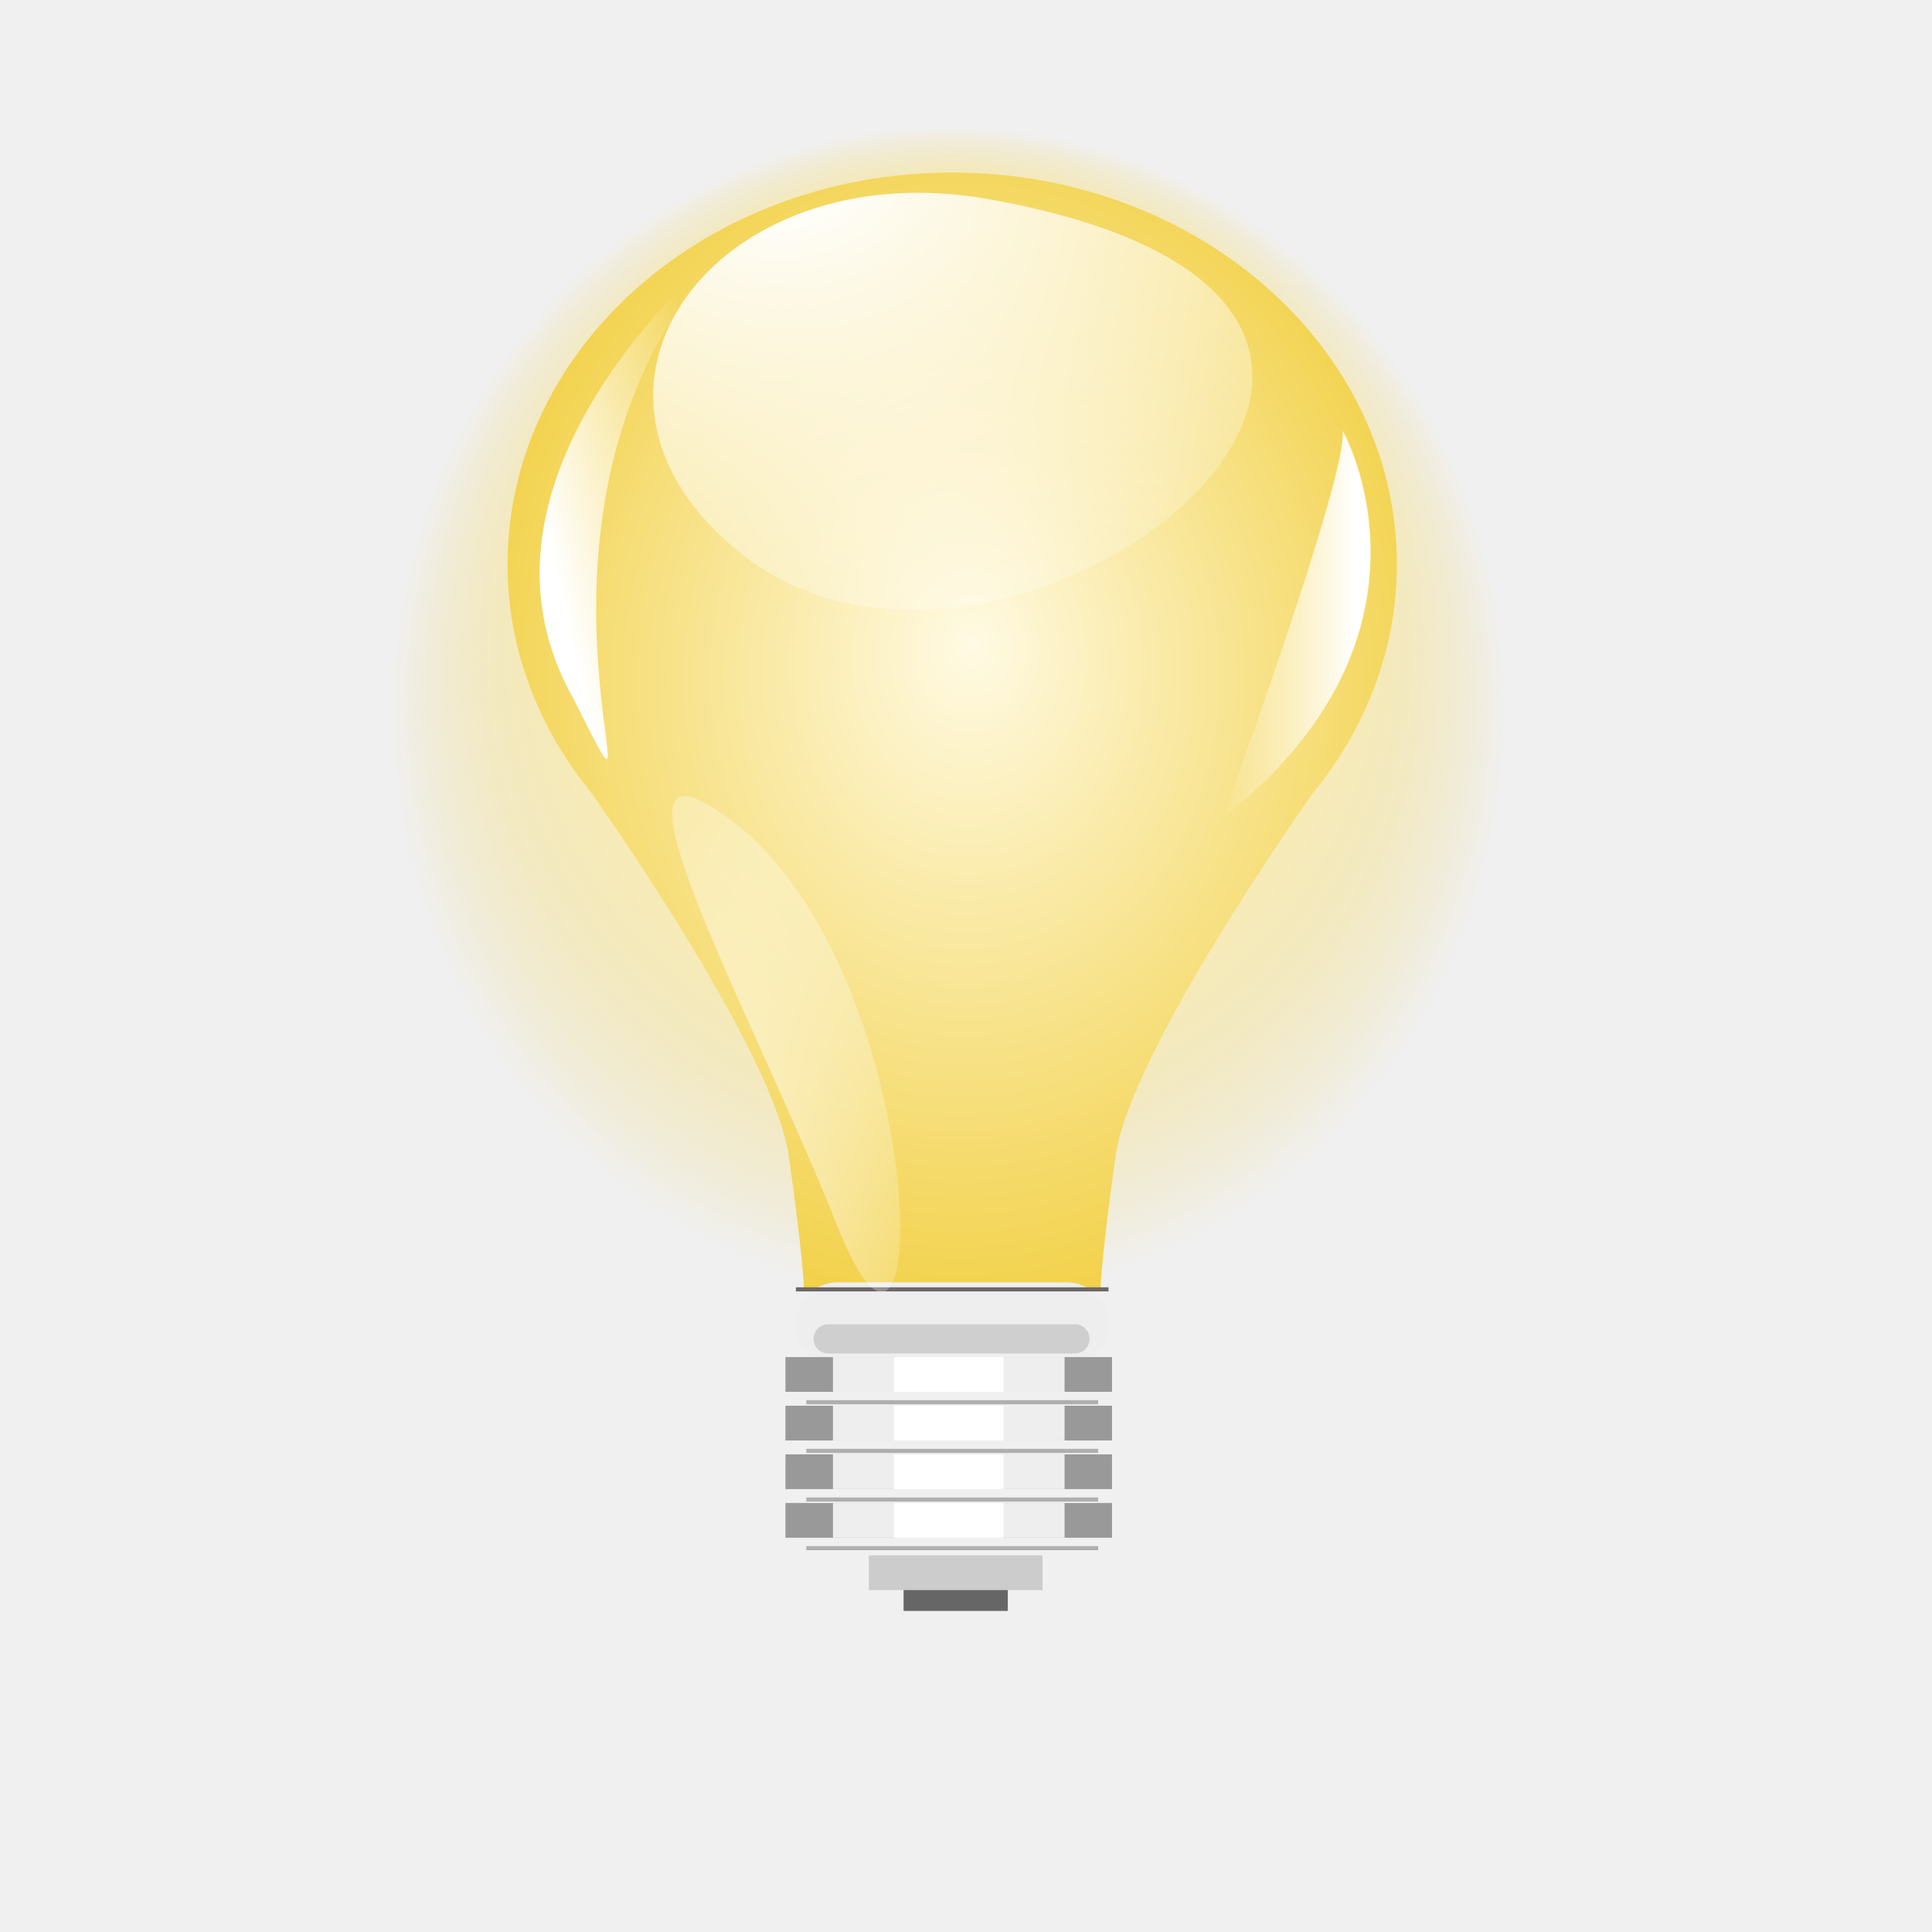
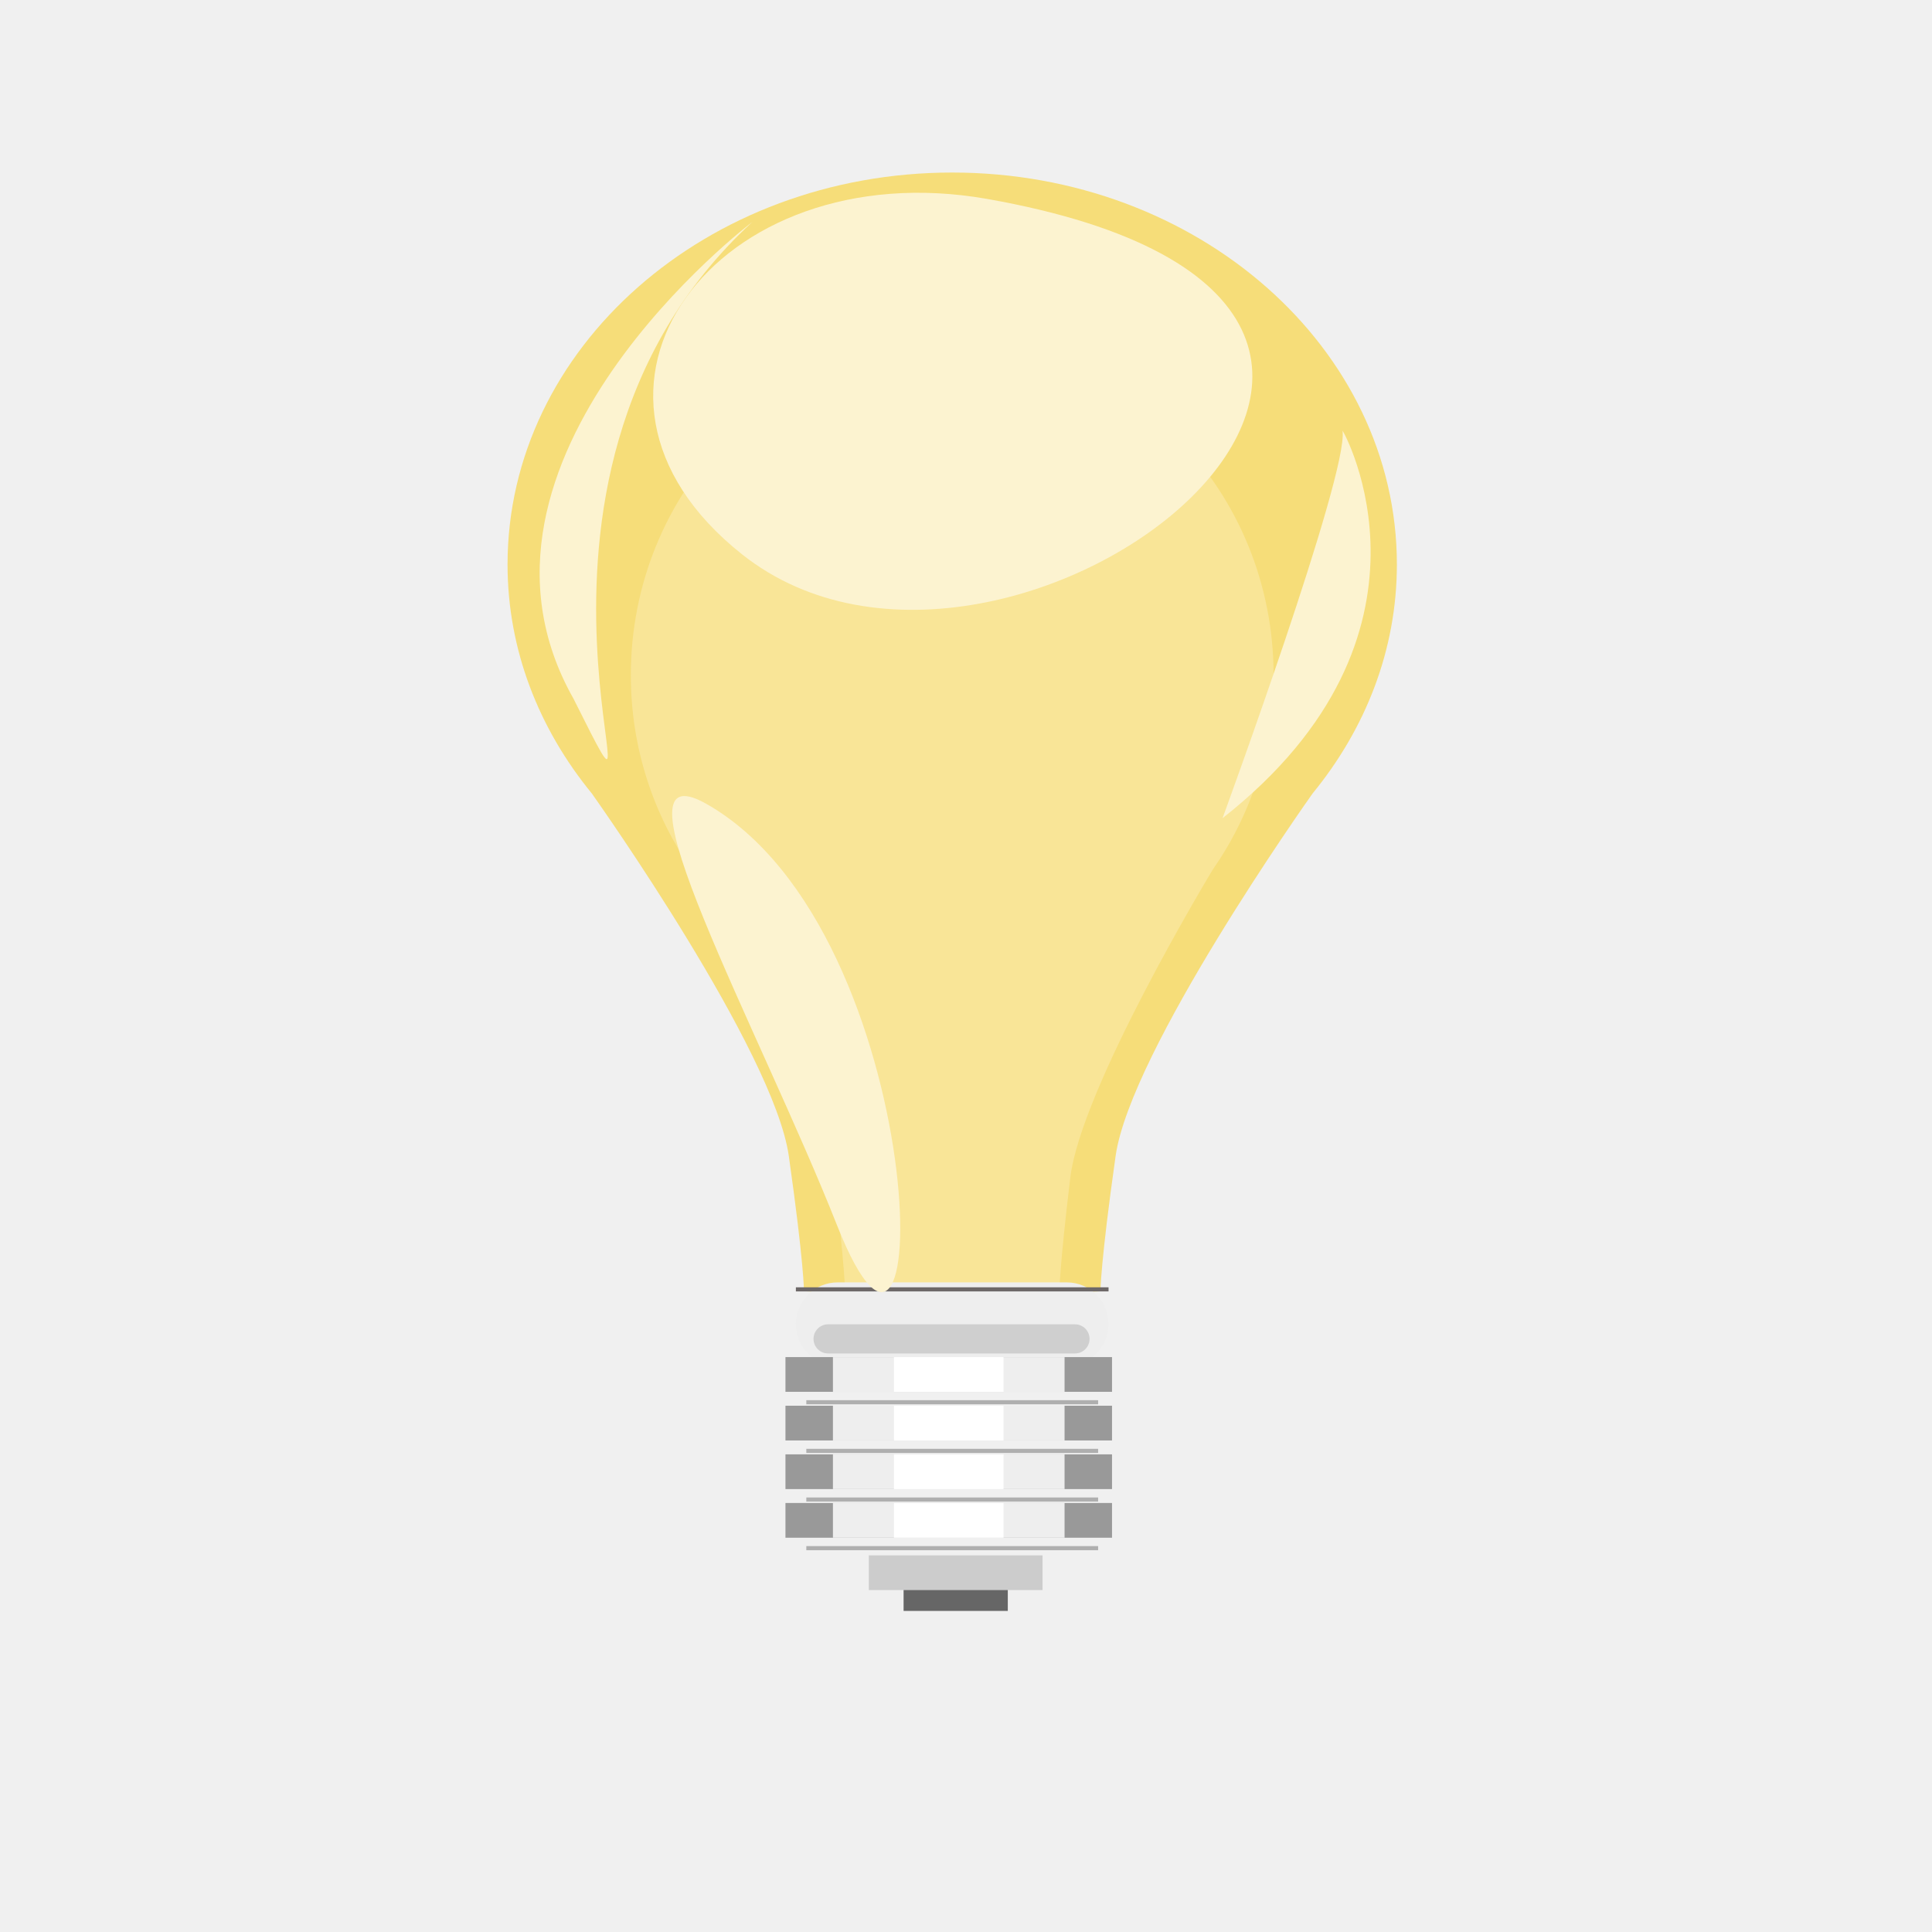
<svg xmlns="http://www.w3.org/2000/svg" xmlns:xlink="http://www.w3.org/1999/xlink" version="1.0" width="110" height="110" id="svg5921">
  <defs id="defs5923">
    <linearGradient id="linearGradient6347">
      <stop id="stop6349" style="stop-color:#fff2b8;stop-opacity:1" offset="0" />
      <stop id="stop6355" style="stop-color:#fdefb1;stop-opacity:0.831" offset="0.621" />
      <stop id="stop6351" style="stop-color:#f3d144;stop-opacity:0" offset="1" />
    </linearGradient>
-     <radialGradient cx="-869.979" cy="614.338" r="21.395" fx="-869.979" fy="614.338" id="radialGradient8294" xlink:href="#linearGradient7890" gradientUnits="userSpaceOnUse" gradientTransform="matrix(0.1864275,2.221356,-1.213759,1.038354,11.0174,1965.549)" />
-     <linearGradient id="linearGradient7890">
-       <stop id="stop7892" style="stop-color:#ffffff;stop-opacity:1" offset="0" />
-       <stop id="stop7894" style="stop-color:#ffffff;stop-opacity:0" offset="1" />
-     </linearGradient>
-     <radialGradient cx="-876.331" cy="592.986" r="21.395" fx="-876.331" fy="592.986" id="radialGradient8292" xlink:href="#linearGradient7890" gradientUnits="userSpaceOnUse" gradientTransform="matrix(0.4566479,1.704229,-2.973054,0.7966296,1280.083,1616.382)" />
-     <linearGradient id="linearGradient8502">
-       <stop id="stop8504" style="stop-color:#ffffff;stop-opacity:1" offset="0" />
-       <stop id="stop8506" style="stop-color:#ffffff;stop-opacity:0" offset="1" />
-     </linearGradient>
-     <linearGradient x1="-846.747" y1="625.666" x2="-855.379" y2="625.666" id="linearGradient8508" xlink:href="#linearGradient8502" gradientUnits="userSpaceOnUse" />
-     <linearGradient id="linearGradient8510">
-       <stop id="stop8512" style="stop-color:#ffffff;stop-opacity:1" offset="0" />
-       <stop id="stop8514" style="stop-color:#ffffff;stop-opacity:0" offset="1" />
-     </linearGradient>
-     <linearGradient x1="-899.501" y1="617.192" x2="-888.168" y2="614.715" id="linearGradient8516" xlink:href="#linearGradient8510" gradientUnits="userSpaceOnUse" />
    <radialGradient cx="93.032" cy="205.678" r="0" fx="93.032" fy="205.678" id="XMLID_12_" gradientUnits="userSpaceOnUse">
      <stop id="stop2349" style="stop-color:#ffffff;stop-opacity:1" offset="0.331" />
      <stop id="stop2351" style="stop-color:#5f5f5f;stop-opacity:1" offset="1" />
    </radialGradient>
    <radialGradient cx="93.032" cy="205.678" r="0" fx="93.032" fy="205.678" id="radialGradient8290" xlink:href="#XMLID_12_" gradientUnits="userSpaceOnUse" gradientTransform="matrix(0.3568202,0,0,0.3568202,-901.9838,593.9837)" />
-     <linearGradient id="linearGradient7742">
-       <stop id="stop7744" style="stop-color:#fffae4;stop-opacity:1" offset="0" />
-       <stop id="stop7746" style="stop-color:#edc10b;stop-opacity:1" offset="1" />
-     </linearGradient>
-     <radialGradient cx="-873" cy="630.679" r="28.984" fx="-872.175" fy="627.52" id="radialGradient8288" xlink:href="#linearGradient7742" gradientUnits="userSpaceOnUse" gradientTransform="matrix(1.584878,0,-1.942727e-7,1.916602,510.5987,-578.081)" />
    <radialGradient cx="39.75" cy="38.25" r="23.75" fx="40.498" fy="23.654" id="radialGradient6353" xlink:href="#linearGradient6347" gradientUnits="userSpaceOnUse" />
  </defs>
-   <path d="M 63.5,38.25 A 23.75,23.75 0 1 1 16,38.25 A 23.75,23.75 0 1 1 63.5,38.25 z" transform="matrix(1.336842,0,0,1.405482,0.8605264,-13.17239)" id="path6345" style="opacity:1;fill:url(#radialGradient6353);fill-opacity:1;fill-rule:nonzero;stroke:none;stroke-width:1;stroke-linecap:butt;stroke-linejoin:miter;marker:none;marker-start:none;marker-mid:none;marker-end:none;stroke-miterlimit:4;stroke-dasharray:none;stroke-dashoffset:0;stroke-opacity:1;visibility:visible;display:inline;overflow:visible;enable-background:accumulate" />
  <g id="layer1">
    <g transform="matrix(0.8734983,0,0,0.8734983,816.7792,-509.0205)" id="g7954" style="enable-background:new">
-       <path d="M -844.016,619.53 C -844.016,605.422 -856.994,593.984 -873,593.984 C -889.007,593.984 -901.984,605.422 -901.984,619.53 C -901.984,625.106 -899.935,630.249 -896.497,634.449 C -896.091,635.02 -884.625,651.24 -883.652,658.083 C -882.662,665.051 -882.662,666.908 -882.662,666.908 L -877.203,667.093 L -877.212,667.374 L -873,667.232 L -868.788,667.374 L -868.797,667.093 L -863.337,666.908 C -863.337,666.908 -863.337,665.051 -862.349,658.083 C -861.374,651.24 -849.911,635.02 -849.504,634.449 C -846.065,630.249 -844.016,625.106 -844.016,619.53 z" id="path7960" style="opacity:1;fill:url(#radialGradient8288);fill-opacity:1" />
+       <path d="M -844.016,619.53 C -844.016,605.422 -856.994,593.984 -873,593.984 C -889.007,593.984 -901.984,605.422 -901.984,619.53 C -901.984,625.106 -899.935,630.249 -896.497,634.449 C -896.091,635.02 -884.625,651.24 -883.652,658.083 C -882.662,665.051 -882.662,666.908 -882.662,666.908 L -877.203,667.093 L -877.212,667.374 L -873,667.232 L -868.788,667.374 L -868.797,667.093 L -863.337,666.908 C -863.337,666.908 -863.337,665.051 -862.349,658.083 C -861.374,651.24 -849.911,635.02 -849.504,634.449 C -846.065,630.249 -844.016,625.106 -844.016,619.53 z" id="path7960" style="opacity:1;fill:#f6dd79;fill-opacity:1" />
+       <path d="M -852.052,626.755 C -852.052,614.777 -861.431,605.066 -873,605.066 C -884.569,605.066 -893.948,614.777 -893.948,626.755 C -893.948,631.489 -892.468,635.855 -889.983,639.421 C -889.689,639.906 -881.402,653.677 -880.699,659.486 C -879.983,665.402 -879.983,666.979 -879.983,666.979 L -876.037,667.135 L -876.044,667.374 L -873,667.254 L -869.956,667.374 L -869.962,667.135 L -866.016,666.979 C -866.016,666.979 -866.016,665.402 -865.302,659.486 C -864.597,653.676 -856.312,639.906 -856.018,639.421 C -853.532,635.855 -852.052,631.489 -852.052,626.755 z" id="path5531" style="opacity:1;fill:#f9e597;fill-opacity:1" />
      <rect width="6.793" height="2.264" x="-876.17" y="685.476" id="rect7962" style="opacity:1;fill:#666666" />
      <rect width="11.322" height="2.264" x="-878.434" y="684.118" id="rect7964" style="opacity:1;fill:#cccccc" />
      <path d="" id="path7966" style="opacity:1;fill:url(#radialGradient8290)" />
-       <path d="M -886.034,597.209 C -886.034,597.209 -906.496,612.691 -897.691,628.27 C -890.477,642.655 -904.714,614.406 -886.034,597.209 z" id="path7968" style="opacity:1;fill:url(#linearGradient8516);fill-opacity:1" />
+       <path d="M -886.034,597.209 C -886.034,597.209 -906.496,612.691 -897.691,628.27 C -890.477,642.655 -904.714,614.406 -886.034,597.209 z" id="path7968" style="opacity:1;fill:#fcf3d0;fill-opacity:1" />
      <path d="M -862.81,669.044 C -862.81,670.544 -864.027,671.761 -865.527,671.761 L -880.473,671.761 C -881.973,671.761 -883.19,670.544 -883.19,669.044 L -883.19,669.044 C -883.19,667.544 -881.973,666.326 -880.473,666.326 L -865.527,666.326 C -864.027,666.326 -862.81,667.544 -862.81,669.044 L -862.81,669.044 z" id="path7970" style="opacity:1;fill:#eeeeee" />
      <line style="opacity:1;fill:none;stroke:#6d6868;stroke-width:0.268" id="line7972" y2="666.78" x2="-883.19" y1="666.78" x1="-862.81" />
      <rect width="21.285" height="2.264" x="-883.869" y="671.195" id="rect7974" style="opacity:1;fill:#999999" />
      <line style="opacity:1;fill:none;stroke:#afafaf;stroke-width:0.268" id="line7976" y2="674.139" x2="-863.49" y1="674.139" x1="-882.51" />
      <rect width="15.098" height="2.264" x="-880.775" y="671.195" id="rect7978" style="opacity:1;fill:#eeeeee" />
      <rect width="7.143" height="2.264" x="-876.798" y="671.195" id="rect7980" style="opacity:1;fill:#ffffff" />
      <rect width="21.285" height="2.264" x="-883.869" y="674.365" id="rect7982" style="opacity:1;fill:#999999" />
      <line style="opacity:1;fill:none;stroke:#afafaf;stroke-width:0.268" id="line7984" y2="677.309" x2="-863.49" y1="677.309" x1="-882.51" />
      <rect width="15.098" height="2.264" x="-880.775" y="674.365" id="rect7986" style="opacity:1;fill:#eeeeee" />
      <rect width="7.143" height="2.264" x="-876.798" y="674.365" id="rect7988" style="opacity:1;fill:#ffffff" />
      <rect width="21.285" height="2.264" x="-883.869" y="677.535" id="rect7990" style="opacity:1;fill:#999999" />
      <line style="opacity:1;fill:none;stroke:#afafaf;stroke-width:0.268" id="line7992" y2="680.479" x2="-863.49" y1="680.479" x1="-882.51" />
      <rect width="15.098" height="2.264" x="-880.775" y="677.535" id="rect7994" style="opacity:1;fill:#eeeeee" />
      <rect width="7.143" height="2.264" x="-876.798" y="677.535" id="rect7996" style="opacity:1;fill:#ffffff" />
      <rect width="21.285" height="2.264" x="-883.869" y="680.705" id="rect7998" style="opacity:1;fill:#999999" />
      <line style="opacity:1;fill:none;stroke:#afafaf;stroke-width:0.268" id="line8000" y2="683.649" x2="-863.49" y1="683.649" x1="-882.51" />
      <rect width="15.098" height="2.264" x="-880.775" y="680.705" id="rect8002" style="opacity:1;fill:#eeeeee" />
      <rect width="7.143" height="2.264" x="-876.798" y="680.705" id="rect8004" style="opacity:1;fill:#ffffff" />
-       <path d="M -847.558,610.813 C -847.508,610.797 -840.125,624.073 -855.379,636.067 C -855.38,636.067 -847.157,613.628 -847.558,610.813 z" id="path8006" style="opacity:1;fill:url(#linearGradient8508);fill-opacity:1" />
+       <path d="M -847.558,610.813 C -847.508,610.797 -840.125,624.073 -855.379,636.067 C -855.38,636.067 -847.157,613.628 -847.558,610.813 z" id="path8006" style="opacity:1;fill:#fcf3d0;fill-opacity:1" />
      <path d="M -864.048,670.009 C -864.048,670.533 -864.473,670.958 -864.997,670.958 L -881.091,670.958 C -881.615,670.958 -882.04,670.533 -882.04,670.009 L -882.04,670.009 C -882.04,669.485 -881.615,669.059 -881.091,669.059 L -864.997,669.059 C -864.473,669.059 -864.048,669.485 -864.048,670.009 L -864.048,670.009 z" id="path8008" style="opacity:1;fill:#cccccc;fill-opacity:0.916" />
-       <path d="M -870.73,595.703 C -888.419,592.596 -900.085,608.276 -886.683,618.882 C -869.171,632.743 -831.328,602.662 -870.73,595.703 z" id="path8010" style="opacity:1;fill:url(#radialGradient8292);fill-opacity:1" />
-       <path d="M -889.055,635.117 C -895.726,631.376 -885.57,649.813 -880.516,662.583 C -873.912,679.27 -874.197,643.495 -889.055,635.117 z" id="path8012" style="opacity:1;fill:url(#radialGradient8294);fill-opacity:1" />
+       <path d="M -870.73,595.703 C -888.419,592.596 -900.085,608.276 -886.683,618.882 C -869.171,632.743 -831.328,602.662 -870.73,595.703 z" id="path8010" style="opacity:1;fill:#fcf3d0;fill-opacity:1" />
+       <path d="M -889.055,635.117 C -895.726,631.376 -885.57,649.813 -880.516,662.583 C -873.912,679.27 -874.197,643.495 -889.055,635.117 z" id="path8012" style="opacity:1;fill:#fcf3d0;fill-opacity:1" />
    </g>
  </g>
</svg>
